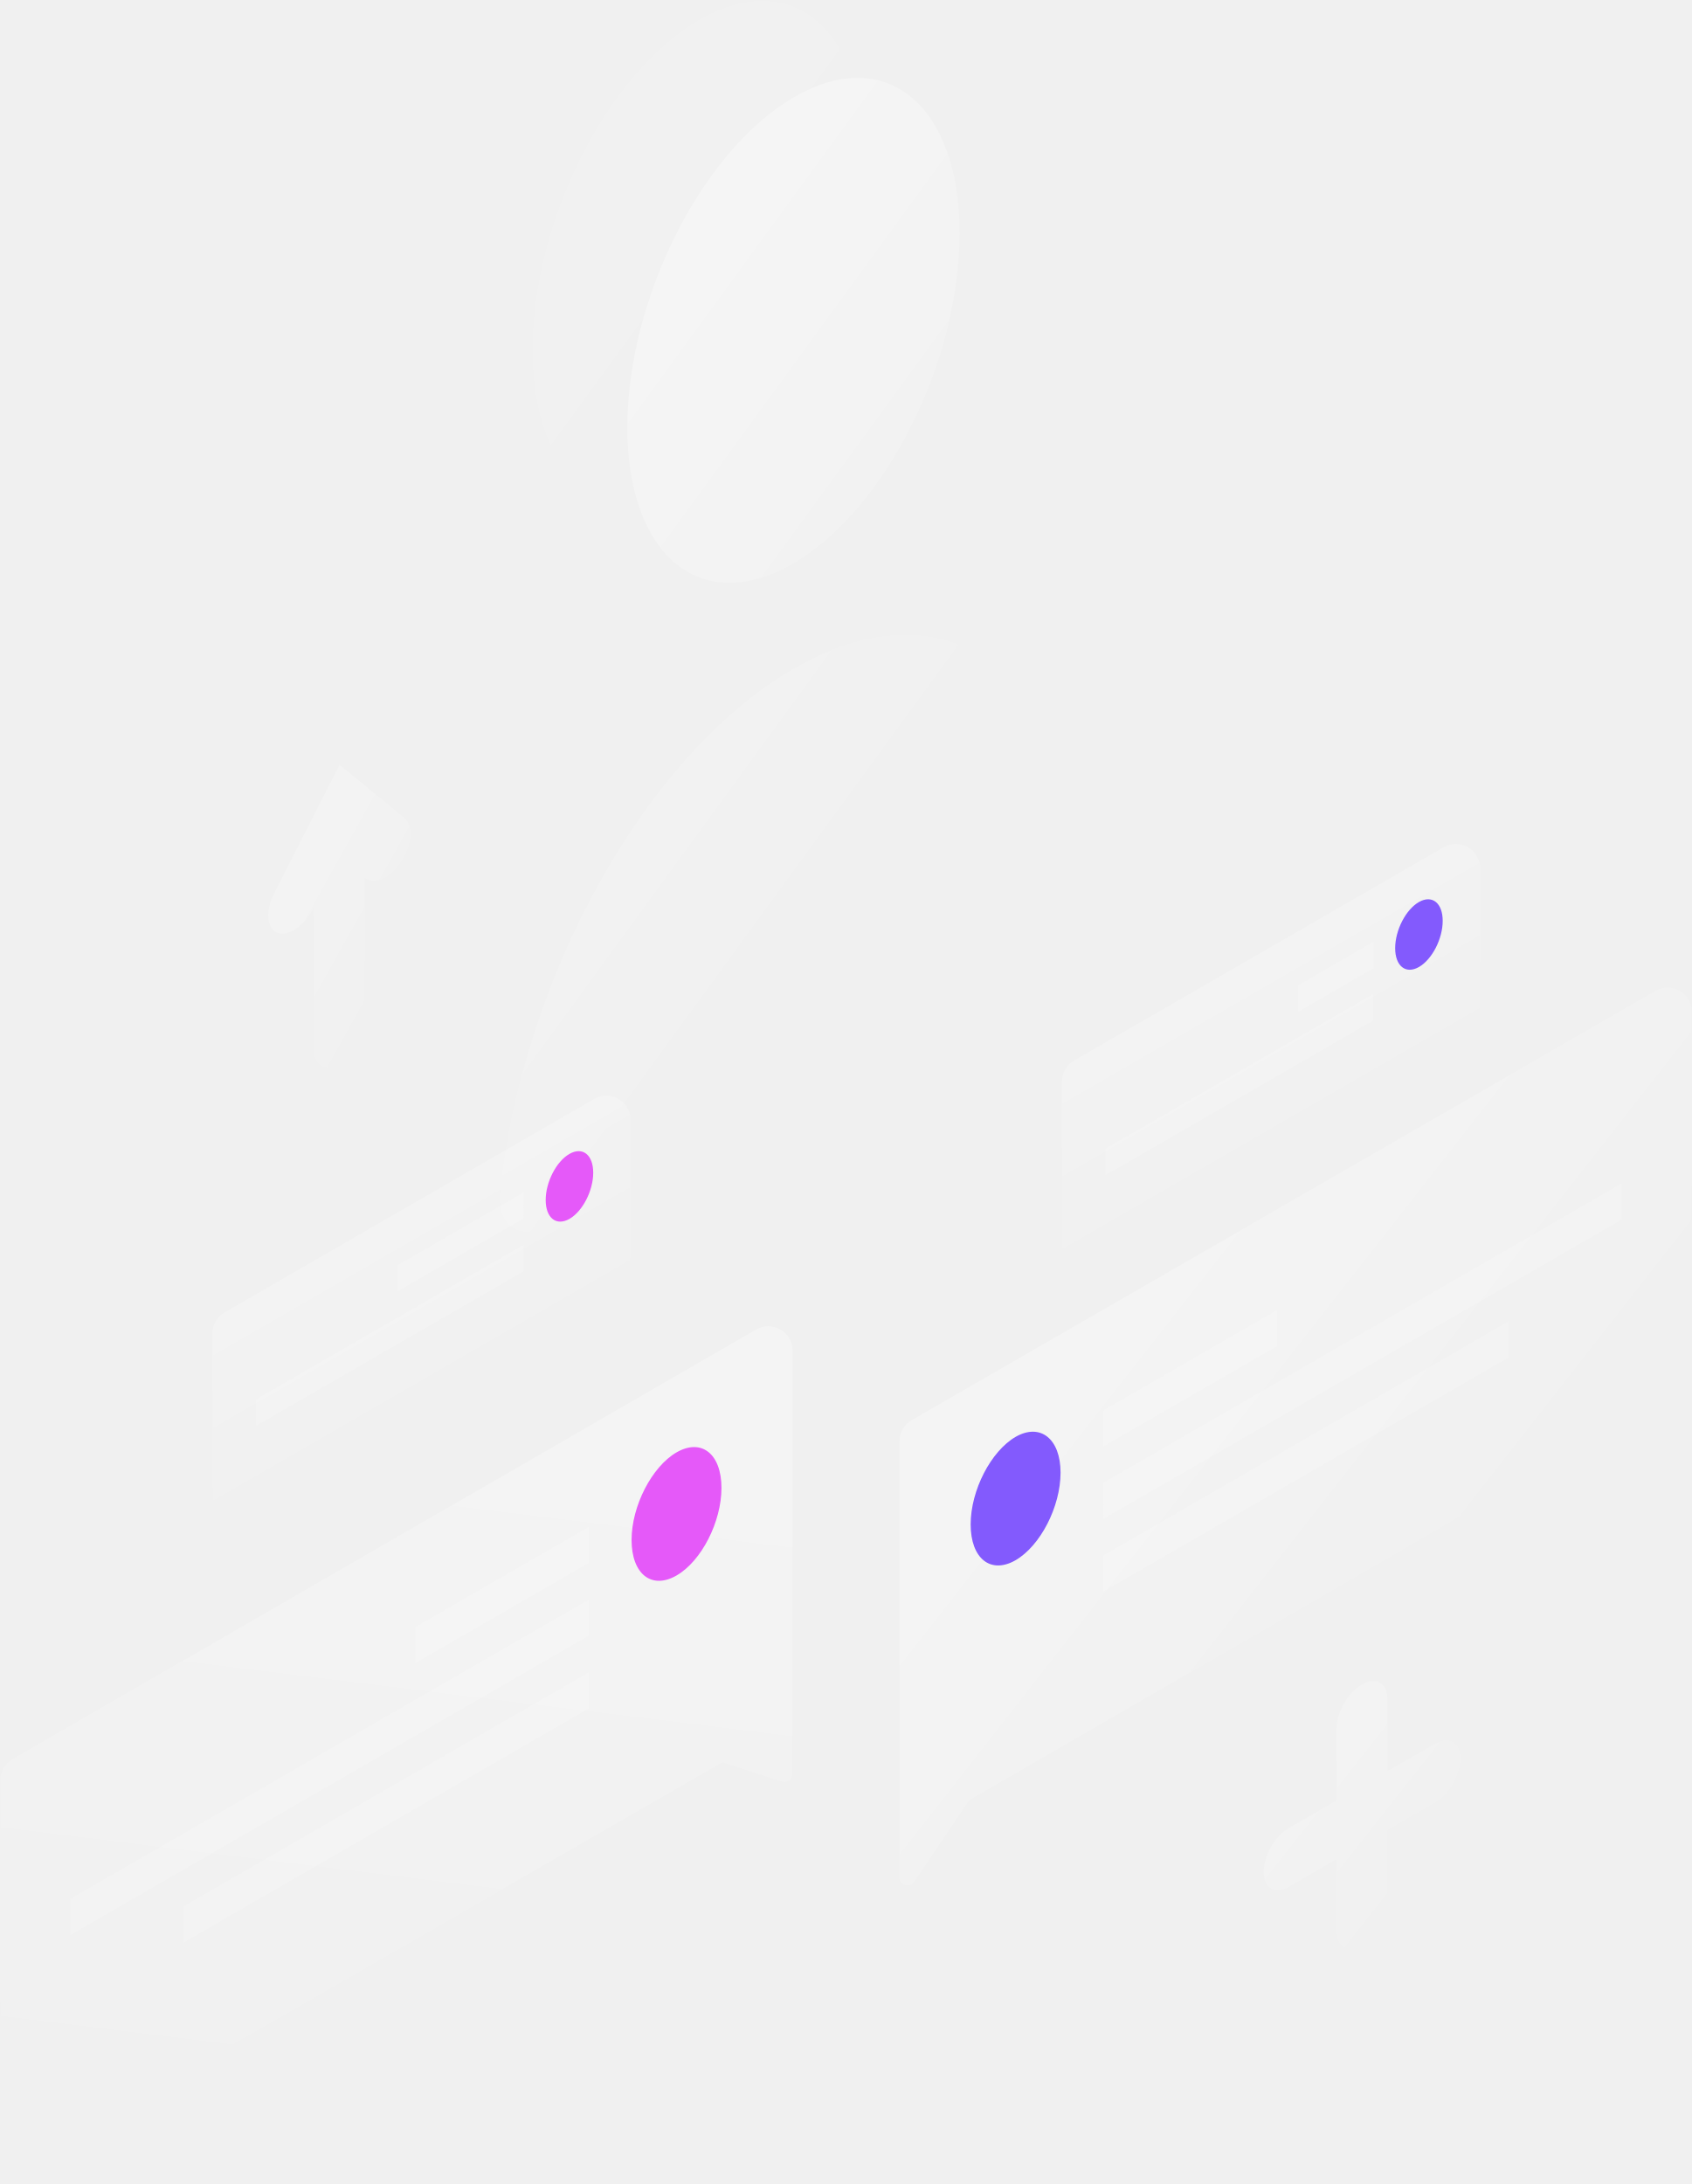
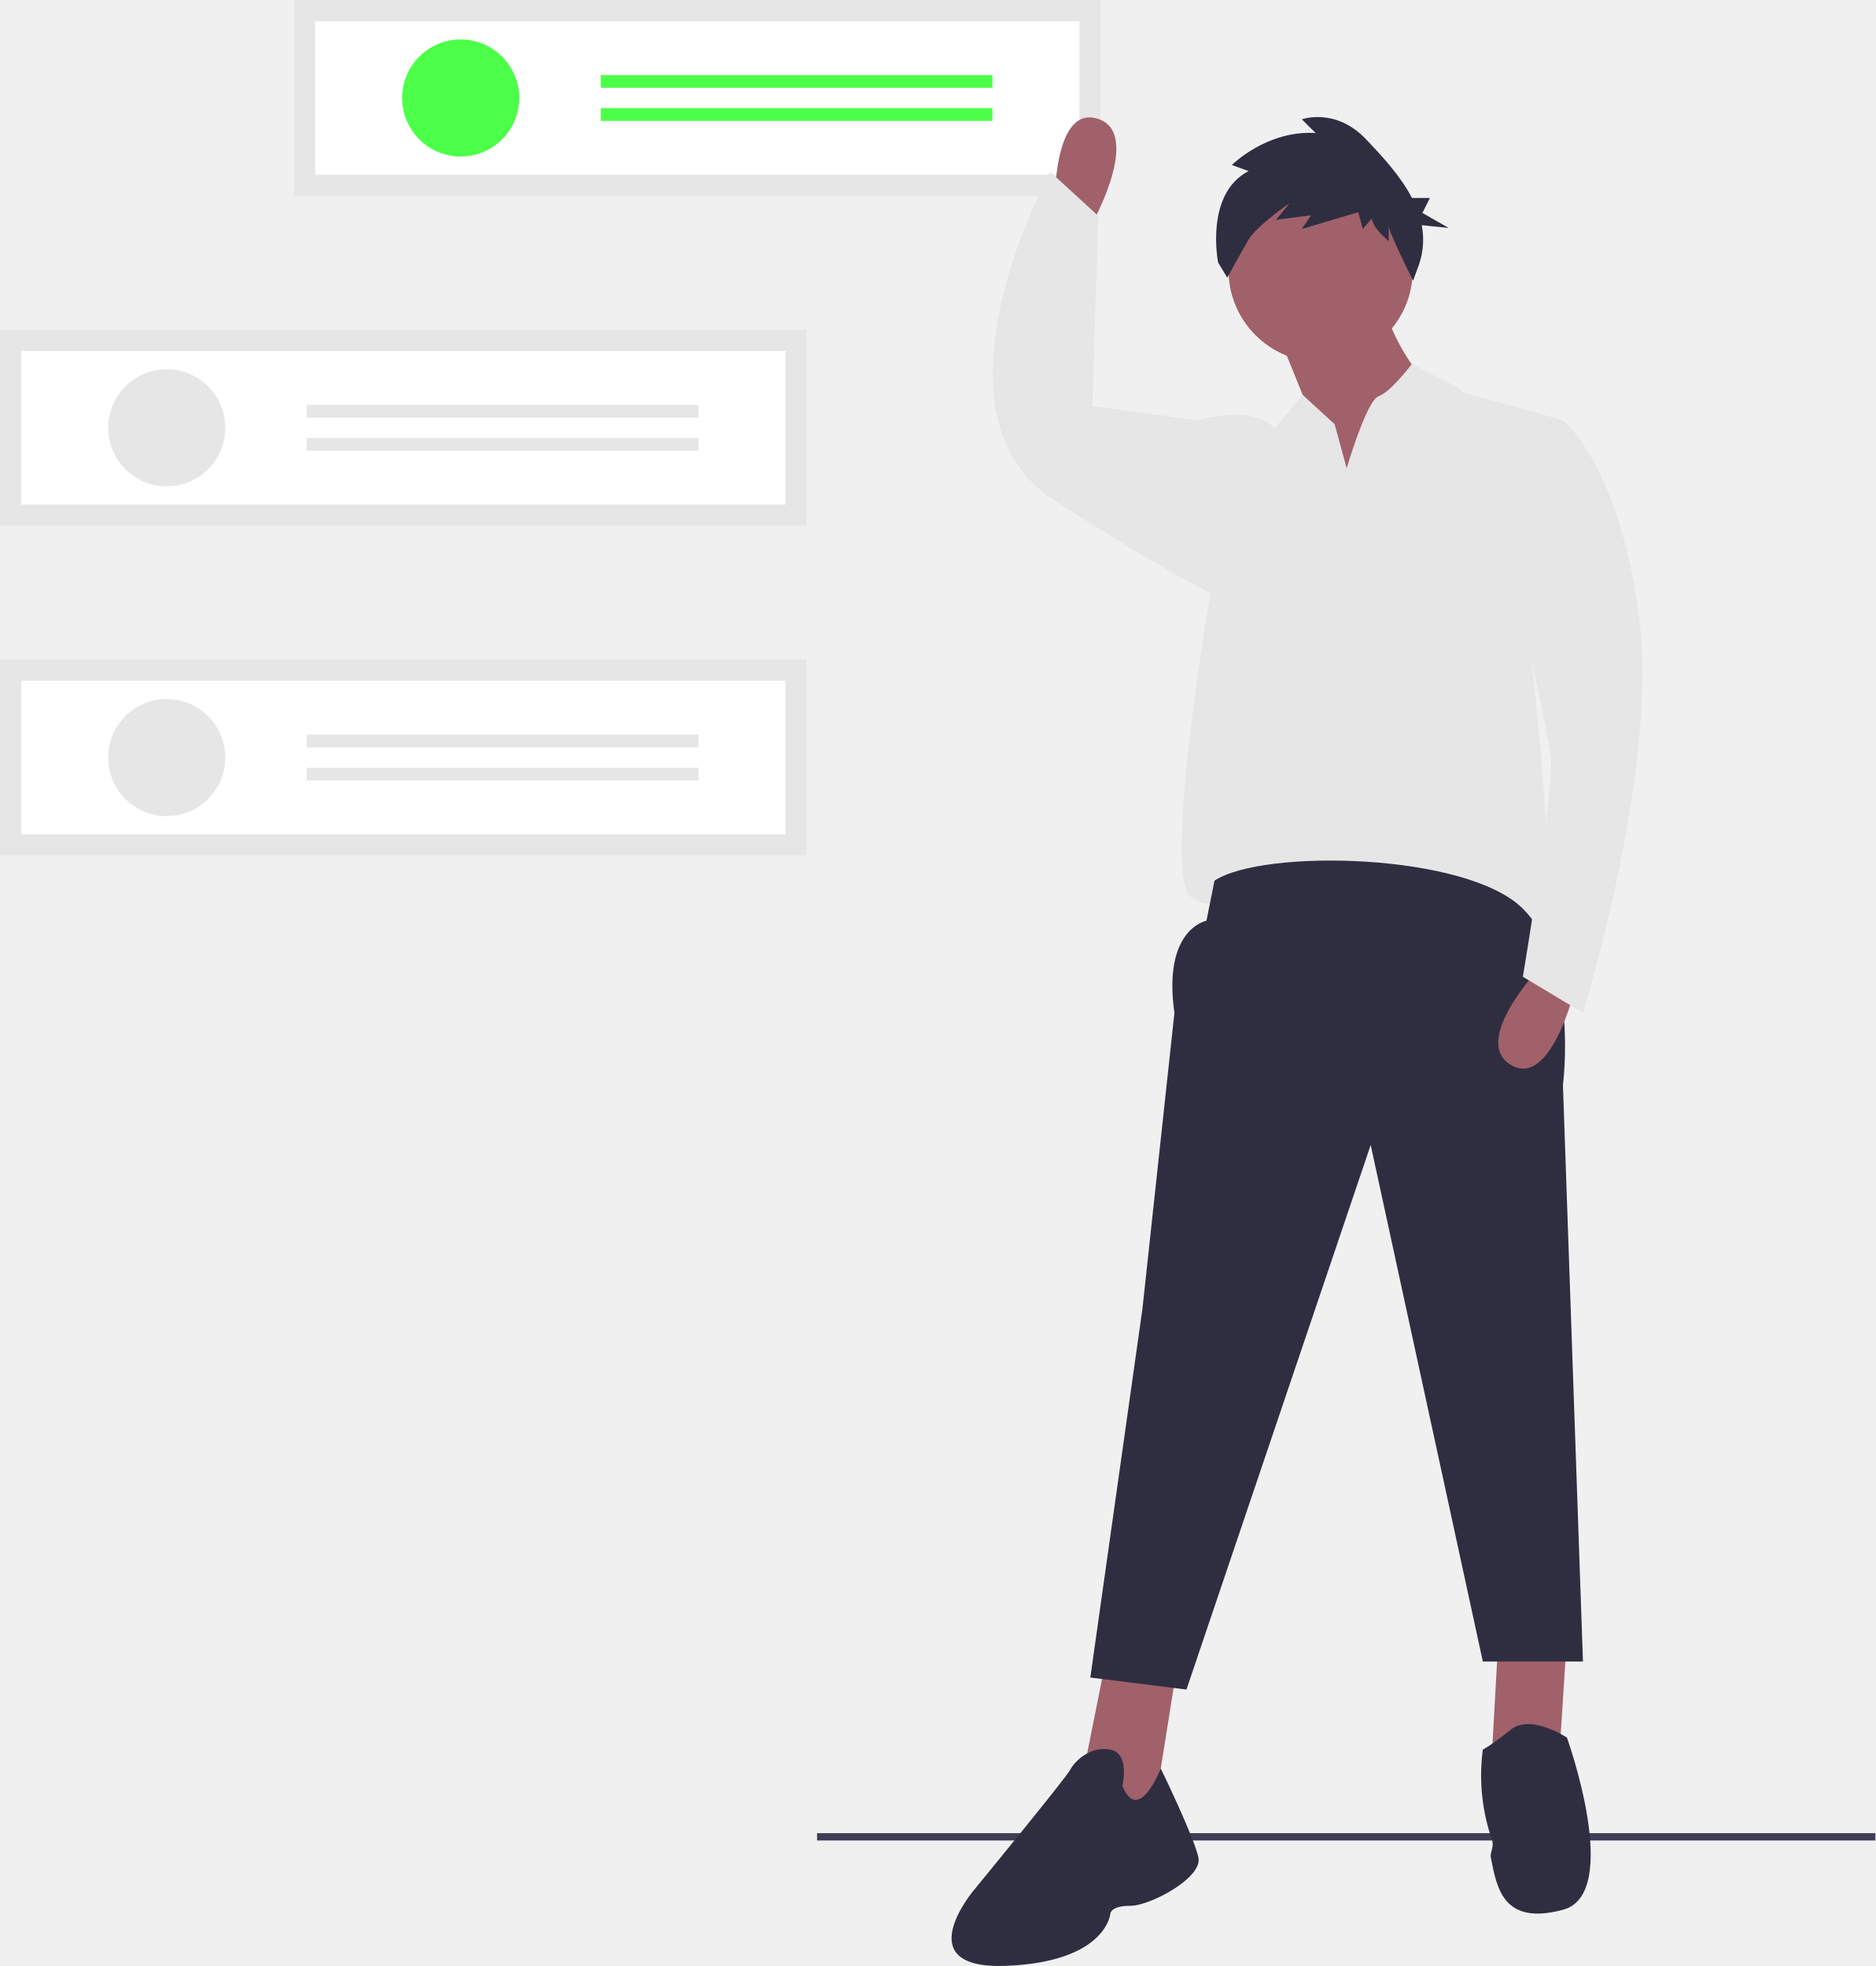
- <svg xmlns="http://www.w3.org/2000/svg" width="313" height="404" viewBox="0 0 313 404" fill="none">
-   <path opacity="0.5" d="M146.574 123.837C173.957 107.856 196.594 122.792 200.599 157.279C201.295 163.244 196.768 171.126 191.239 174.348L101.91 226.514C96.381 229.736 91.854 227.124 92.55 220.331C96.555 181.272 119.236 139.818 146.574 123.837Z" fill="url(#paint0_linear)" />
-   <path opacity="0.5" d="M116.058 79.073C116.058 102.892 129.814 114.126 146.792 104.198C163.77 94.27 177.526 66.968 177.526 43.149C177.526 19.331 163.77 8.096 146.792 18.024C129.814 27.953 116.058 55.255 116.058 79.073Z" fill="url(#paint1_linear)" />
-   <path opacity="0.07" d="M128.987 109.554C156.369 93.574 179.006 108.509 183.011 142.996C183.708 148.962 179.181 156.843 173.652 160.066L84.323 212.232C78.794 215.454 74.267 212.841 74.963 206.048C78.968 166.989 101.605 125.535 128.987 109.554Z" fill="url(#paint2_linear)" />
-   <path opacity="0.07" d="M98.471 64.791C98.471 88.61 112.227 99.844 129.205 89.916C146.183 79.988 159.939 52.686 159.939 28.867C159.939 5.048 146.183 -6.186 129.205 3.742C112.227 13.67 98.471 40.972 98.471 64.791Z" fill="url(#paint3_linear)" />
-   <path opacity="0.2" d="M39.31 246.651C39.31 245.049 40.164 243.569 41.551 242.768L109.941 203.271C112.93 201.544 116.668 203.702 116.668 207.154V239.708L39.31 284.384V246.651Z" fill="url(#paint4_linear)" />
-   <path d="M100.952 221.985C100.952 225.295 102.911 226.862 105.349 225.469C107.787 224.076 109.746 220.244 109.746 216.934C109.746 213.625 107.787 212.057 105.349 213.451C102.911 214.844 100.952 218.676 100.952 221.985Z" fill="#E559F9" />
-   <path opacity="0.15" d="M96.86 220.548L73.614 234.004V238.837L96.904 225.382L96.86 220.548Z" fill="#FEFEFE" />
-   <path opacity="0.15" d="M96.86 230.259L47.32 258.867V263.788L96.86 235.179V230.259Z" fill="#FEFEFE" />
-   <path opacity="0.2" d="M196.463 200.06C196.463 198.457 197.318 196.977 198.706 196.176L267.095 156.717C270.085 154.993 273.821 157.15 273.821 160.601V193.159L196.463 237.835V200.06Z" fill="url(#paint5_linear)" />
-   <path d="M258.105 175.393C258.105 178.703 260.064 180.27 262.502 178.877C264.94 177.483 266.899 173.651 266.899 170.342C266.899 167.033 264.94 165.465 262.502 166.859C260.064 168.252 258.105 172.084 258.105 175.393Z" fill="#835AFD" />
-   <path opacity="0.15" d="M254.144 174.174L240.126 182.273V187.194L254.144 179.094V174.174Z" fill="#FEFEFE" />
-   <path opacity="0.15" d="M254.013 183.884L204.473 212.493V217.413L254.013 188.805V183.884Z" fill="#FEFEFE" />
-   <path opacity="0.3" d="M146.614 249.832C146.616 246.378 142.878 244.219 139.887 245.946L2.284 325.416C0.897 326.216 0.043 327.695 0.042 329.296L-7.43479e-05 403.129L133.645 325.969L144.617 329.553C145.583 329.869 146.575 329.149 146.575 328.133L146.614 249.832Z" fill="url(#paint6_linear)" />
-   <path d="M116.842 284.863C116.842 291.177 120.542 294.095 125.156 291.438C129.771 288.782 133.471 281.51 133.471 275.24C133.471 268.926 129.771 266.009 125.156 268.665C120.586 271.321 116.842 278.593 116.842 284.863Z" fill="#E559F9" />
-   <path opacity="0.15" d="M108.919 282.425L76.792 300.975V307.68L108.919 289.131V282.425Z" fill="#FEFEFE" />
-   <path opacity="0.15" d="M108.919 295.88L12.973 351.268V357.974L108.919 302.586V295.88Z" fill="#FEFEFE" />
-   <path opacity="0.15" d="M108.919 309.335L33.912 352.662V359.367L108.919 316.041V309.335Z" fill="#FEFEFE" />
-   <path opacity="0.3" d="M166.424 266.593C166.425 264.992 167.28 263.512 168.667 262.712L306.27 183.284C309.26 181.558 312.997 183.717 312.996 187.17L312.956 255.819L179.311 332.979L169.118 348.084C168.293 349.307 166.384 348.722 166.384 347.248L166.424 266.593Z" fill="url(#paint7_linear)" />
-   <path d="M196.202 272.41C196.202 278.723 192.458 285.952 187.887 288.608C183.273 291.264 179.572 288.303 179.572 281.989C179.572 275.675 183.316 268.447 187.887 265.791C192.458 263.178 196.202 266.139 196.202 272.41Z" fill="#835AFD" />
-   <path opacity="0.15" d="M204.125 260.87L236.252 242.321V249.026L204.125 267.576V260.87Z" fill="#FEFEFE" />
-   <path opacity="0.15" d="M204.081 274.282L300.027 218.894V225.6L204.125 280.988L204.081 274.282Z" fill="#FEFEFE" />
-   <path opacity="0.15" d="M204.081 287.737L279.088 244.411V251.116L204.081 294.443V287.737Z" fill="#FEFEFE" />
-   <path opacity="0.2" d="M251.967 311.599C249.355 313.08 247.266 316.738 247.266 319.786V333.067L238.472 338.118C235.86 339.598 233.771 343.256 233.771 346.26C233.771 349.265 235.86 350.484 238.472 349.004L247.266 343.909V357.19C247.266 360.195 249.355 361.414 251.967 359.933C254.579 358.453 256.669 354.795 256.669 351.791V338.51L265.462 333.459C268.074 331.978 270.164 328.32 270.164 325.316C270.164 322.311 268.074 321.092 265.462 322.572L256.669 327.624V314.343C256.712 311.295 254.579 310.075 251.967 311.599Z" fill="url(#paint8_linear)" />
-   <path opacity="0.2" d="M62.818 141.472L50.716 165.247C49.061 168.513 49.322 171.779 51.325 172.563C53.328 173.347 56.288 171.3 57.942 168.034L58.073 167.729V194.117C58.073 197.122 60.162 198.341 62.774 196.86C65.386 195.336 67.476 191.722 67.476 188.718V162.33L67.606 162.461C69.26 163.81 72.264 162.417 74.223 159.325C76.226 156.234 76.487 152.663 74.833 151.313L62.818 141.472Z" fill="url(#paint9_linear)" />
-   <defs>
-     <linearGradient id="paint0_linear" x1="33.618" y1="97.776" x2="144.84" y2="178.888" gradientUnits="userSpaceOnUse">
-       <stop stop-color="white" />
-       <stop offset="1" stop-color="white" stop-opacity="0" />
-     </linearGradient>
-     <linearGradient id="paint1_linear" x1="90.288" y1="19.891" x2="201.51" y2="101.002" gradientUnits="userSpaceOnUse">
-       <stop stop-color="white" />
-       <stop offset="1" stop-color="white" stop-opacity="0" />
-     </linearGradient>
-     <linearGradient id="paint2_linear" x1="16.023" y1="83.489" x2="127.245" y2="164.601" gradientUnits="userSpaceOnUse">
-       <stop stop-color="white" />
-       <stop offset="1" stop-color="white" stop-opacity="0" />
-     </linearGradient>
-     <linearGradient id="paint3_linear" x1="72.693" y1="5.603" x2="183.915" y2="86.714" gradientUnits="userSpaceOnUse">
-       <stop stop-color="white" />
-       <stop offset="1" stop-color="white" stop-opacity="0" />
-     </linearGradient>
-     <linearGradient id="paint4_linear" x1="69.27" y1="226.769" x2="86.727" y2="257.005" gradientUnits="userSpaceOnUse">
-       <stop stop-color="white" />
-       <stop offset="1" stop-color="white" stop-opacity="0" />
-     </linearGradient>
-     <linearGradient id="paint5_linear" x1="226.423" y1="180.183" x2="243.88" y2="210.419" gradientUnits="userSpaceOnUse">
-       <stop stop-color="white" />
-       <stop offset="1" stop-color="white" stop-opacity="0" />
-     </linearGradient>
-     <linearGradient id="paint6_linear" x1="83.661" y1="244.547" x2="64.699" y2="398.299" gradientUnits="userSpaceOnUse">
-       <stop stop-color="white" />
-       <stop offset="1" stop-color="white" stop-opacity="0" />
-     </linearGradient>
-     <linearGradient id="paint7_linear" x1="198.387" y1="233.403" x2="274.093" y2="292.664" gradientUnits="userSpaceOnUse">
-       <stop stop-color="white" />
-       <stop offset="1" stop-color="white" stop-opacity="0" />
-     </linearGradient>
-     <linearGradient id="paint8_linear" x1="242.889" y1="328.562" x2="265.686" y2="346.549" gradientUnits="userSpaceOnUse">
-       <stop stop-color="white" />
-       <stop offset="1" stop-color="white" stop-opacity="0" />
-     </linearGradient>
-     <linearGradient id="paint9_linear" x1="54.215" y1="165.456" x2="76.298" y2="177.763" gradientUnits="userSpaceOnUse">
-       <stop stop-color="white" />
-       <stop offset="1" stop-color="white" stop-opacity="0" />
-     </linearGradient>
-   </defs>
+ <svg xmlns="http://www.w3.org/2000/svg" id="fe05ff1b-91d6-48f2-9fce-9873af8f36b4" data-name="Layer 1" width="640.87" height="672" viewBox="0 0 640.87 672">
+   <rect x="100.449" width="275.645" height="66.983" fill="#e6e6e6" />
+   <path d="M387.247,173.75H648.428V121.233H387.247Z" transform="translate(-279.5652 -114)" fill="#fff" />
+   <circle cx="157.428" cy="33.491" r="20.008" fill="#4cff48" />
+   <rect x="205.273" y="25.662" width="133.851" height="4.35" fill="#4cff48" />
+   <rect x="205.273" y="36.971" width="133.851" height="4.35" fill="#4cff48" />
+   <rect y="112.727" width="275.645" height="66.983" fill="#e6e6e6" />
+   <path d="M286.798,286.477H547.978V233.959H286.798Z" transform="translate(-279.5652 -114)" fill="#fff" />
+   <circle cx="56.979" cy="146.218" r="20.008" fill="#e6e6e6" />
+   <rect x="104.824" y="138.389" width="133.851" height="4.35" fill="#e6e6e6" />
+   <rect x="104.824" y="149.698" width="133.851" height="4.35" fill="#e6e6e6" />
+   <rect y="225.453" width="275.645" height="66.983" fill="#e6e6e6" />
+   <path d="M286.798,399.203H547.978V346.686H286.798Z" transform="translate(-279.5652 -114)" fill="#fff" />
+   <circle cx="56.979" cy="258.945" r="20.008" fill="#e6e6e6" />
+   <rect x="104.824" y="251.115" width="133.851" height="4.35" fill="#e6e6e6" />
+   <rect x="104.824" y="262.424" width="133.851" height="4.35" fill="#e6e6e6" />
+   <rect x="279.215" y="626.593" width="361.654" height="2.501" fill="#3f3d56" />
+   <path d="M711.017,215.195l17.793,43.799,10.95,30.112L768.503,246.676s-17.793-17.793-17.793-41.062Z" transform="translate(-279.5652 -114)" fill="#a0616a" />
+   <polygon points="378.072 566.559 369.859 607.62 393.127 626.782 402.709 566.559 378.072 566.559" fill="#a0616a" />
+   <polygon points="512.206 556.978 509.468 606.252 532.736 602.145 535.474 559.715 512.206 556.978" fill="#a0616a" />
+   <circle cx="451.298" cy="92.299" r="31.48" fill="#a0616a" />
+   <path d="M802.721,337.011s10.95,95.81,2.737,95.81-47.905-8.212-56.117-15.056-34.218-4.106-34.218-4.106-19.162,15.056-28.743,6.844,6.844-104.022,6.844-104.022l-4.106-58.855s17.793-5.475,26.006,2.737l2.505-2.97,7.117-8.404,10.909,10.005.123.465,3.983,14.591s5.831-19.819,9.951-23.953a2.899,2.899,0,0,1,.999-.684c4.106-1.369,11.323-10.996,11.323-10.996l16.243,8.3,1.177,1.328,34.218,9.581Z" transform="translate(-279.5652 -114)" fill="#e6e6e6" />
+   <path d="M694.592,415.028l-2.737,13.687s-15.056,2.737-10.95,31.48l-10.95,101.285-17.793,125.922,32.849,4.106,62.961-186.145L786.296,681.928H820.514l-6.844-197.095s5.475-41.062-13.687-60.224S711.017,404.078,694.592,415.028Z" transform="translate(-279.5652 -114)" fill="#2f2e41" />
+   <path d="M663.112,724.358s2.737-10.95-4.106-12.318-12.318,4.106-13.687,6.844S612.469,759.945,612.469,759.945s-23.268,27.374,10.95,26.006S659.005,768.157,659.005,768.157s0-2.737,6.844-2.737,24.637-9.581,23.268-16.425S676.238,718.497,676.238,718.497,668.586,738.045,663.112,724.358Z" transform="translate(-279.5652 -114)" fill="#2f2e41" />
+   <path d="M815.039,707.933s-12.318-8.212-19.162-2.737-9.581,6.844-9.581,6.844l-.11.829a66.997,66.997,0,0,0,3.253,30.043c.811,2.433-.785,4.185-.406,6.083,2.053,10.265,4.106,23.268,24.637,17.793S815.039,707.933,815.039,707.933Z" transform="translate(-279.5652 -114)" fill="#2f2e41" />
+   <path d="M805.458,445.14s-23.268,24.637-9.581,32.849,21.899-26.006,21.899-26.006Z" transform="translate(-279.5652 -114)" fill="#a0616a" />
+   <path d="M653.635,188.722s16.145-29.795.805-34.208-14.47,30.765-14.47,30.765Z" transform="translate(-279.5652 -114)" fill="#a0616a" />
+   <path d="M795.877,261.732l17.793-4.106s19.162,15.056,26.006,67.067S820.514,460.196,820.514,460.196l-20.531-12.318s10.95-65.698,9.581-75.279-9.581-46.536-9.581-46.536Z" transform="translate(-279.5652 -114)" fill="#e6e6e6" />
+   <path d="M706.239,172.483l-5.726-2.082s11.973-11.973,28.632-10.932l-4.685-4.685s11.453-4.165,21.864,6.767c5.473,5.747,11.806,12.502,15.753,20.111h6.133l-2.559,5.119,8.958,5.119-9.195-.919a25.831,25.831,0,0,1-.87,13.257l-2.082,5.726s-8.329-16.658-8.329-18.741v5.206s-5.726-4.685-5.726-7.809l-3.123,3.644-1.562-5.726-19.261,5.726,3.123-4.685-11.973,1.562,4.685-5.726s-11.331,7.828-14.056,12.494c-2.9,4.965-7.288,13.014-7.288,13.014l-3.123-5.206S691.142,180.291,706.239,172.483Z" transform="translate(-279.5652 -114)" fill="#2f2e41" />
+   <path d="M695.961,260.363l-6.844-2.737-36.271-4.791,2.053-65.014L638.475,172.765S593.307,254.888,639.843,285s61.592,35.587,61.592,35.587Z" transform="translate(-279.5652 -114)" fill="#e6e6e6" />
</svg>
